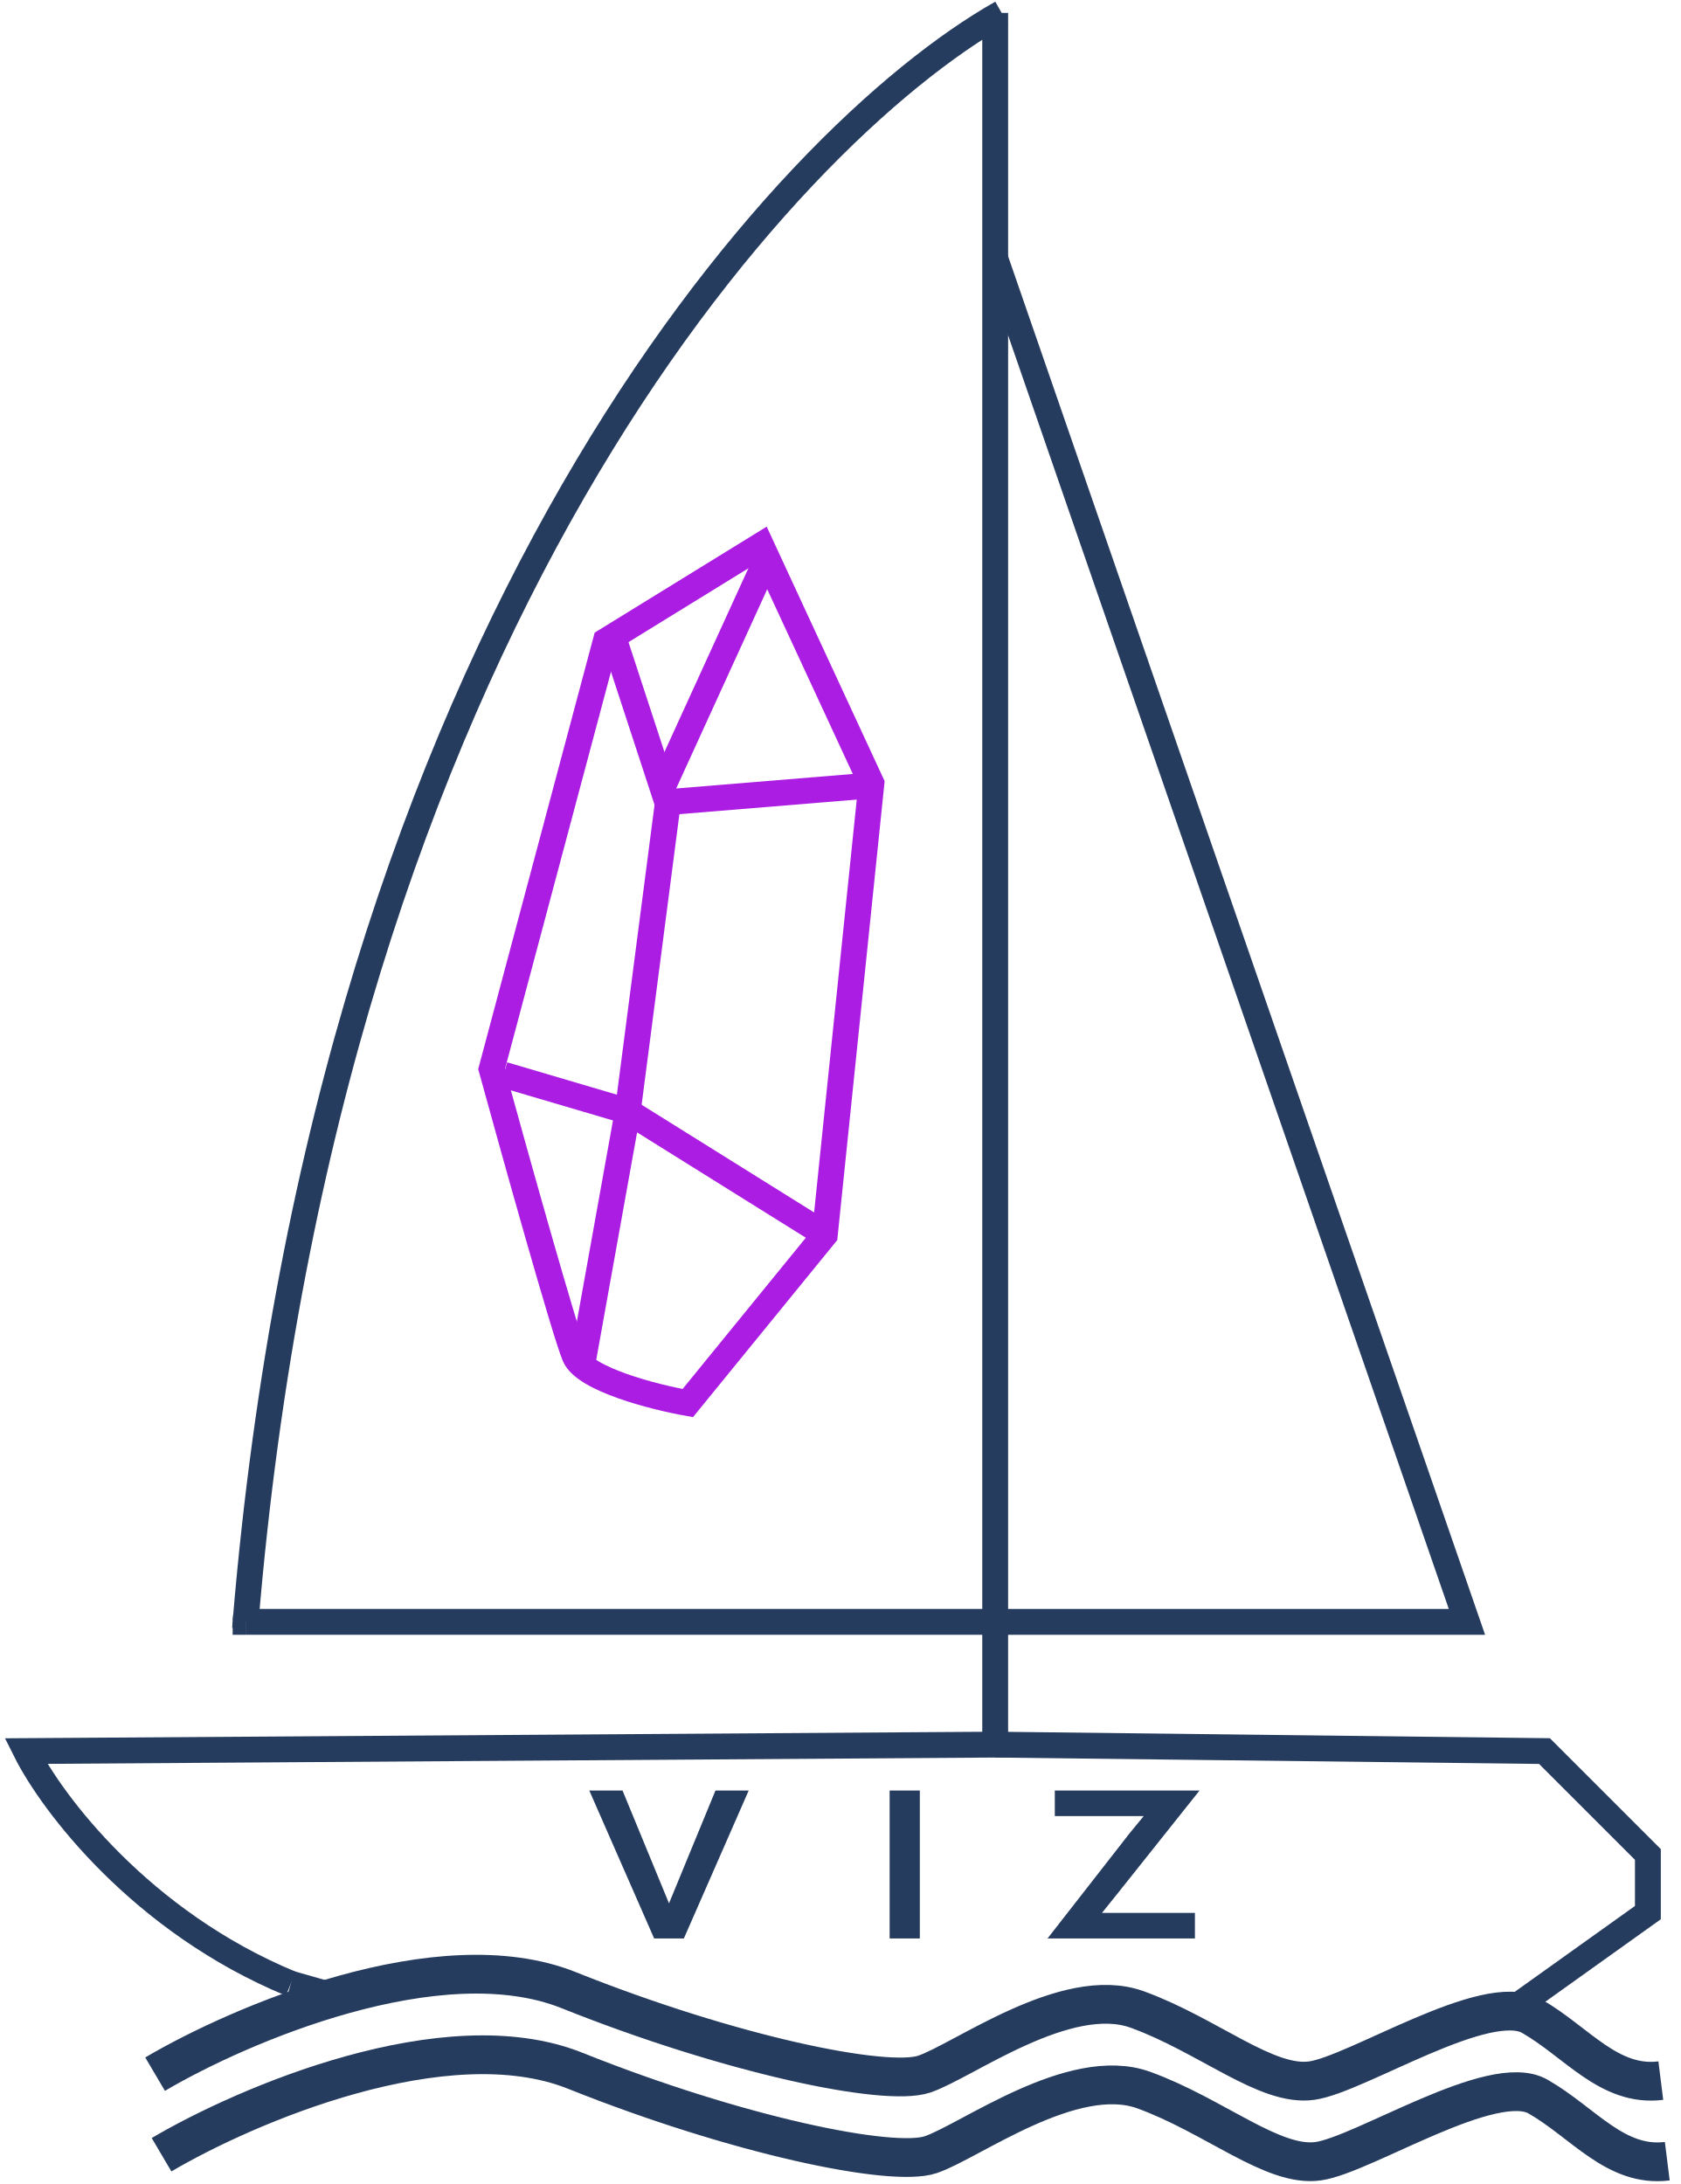
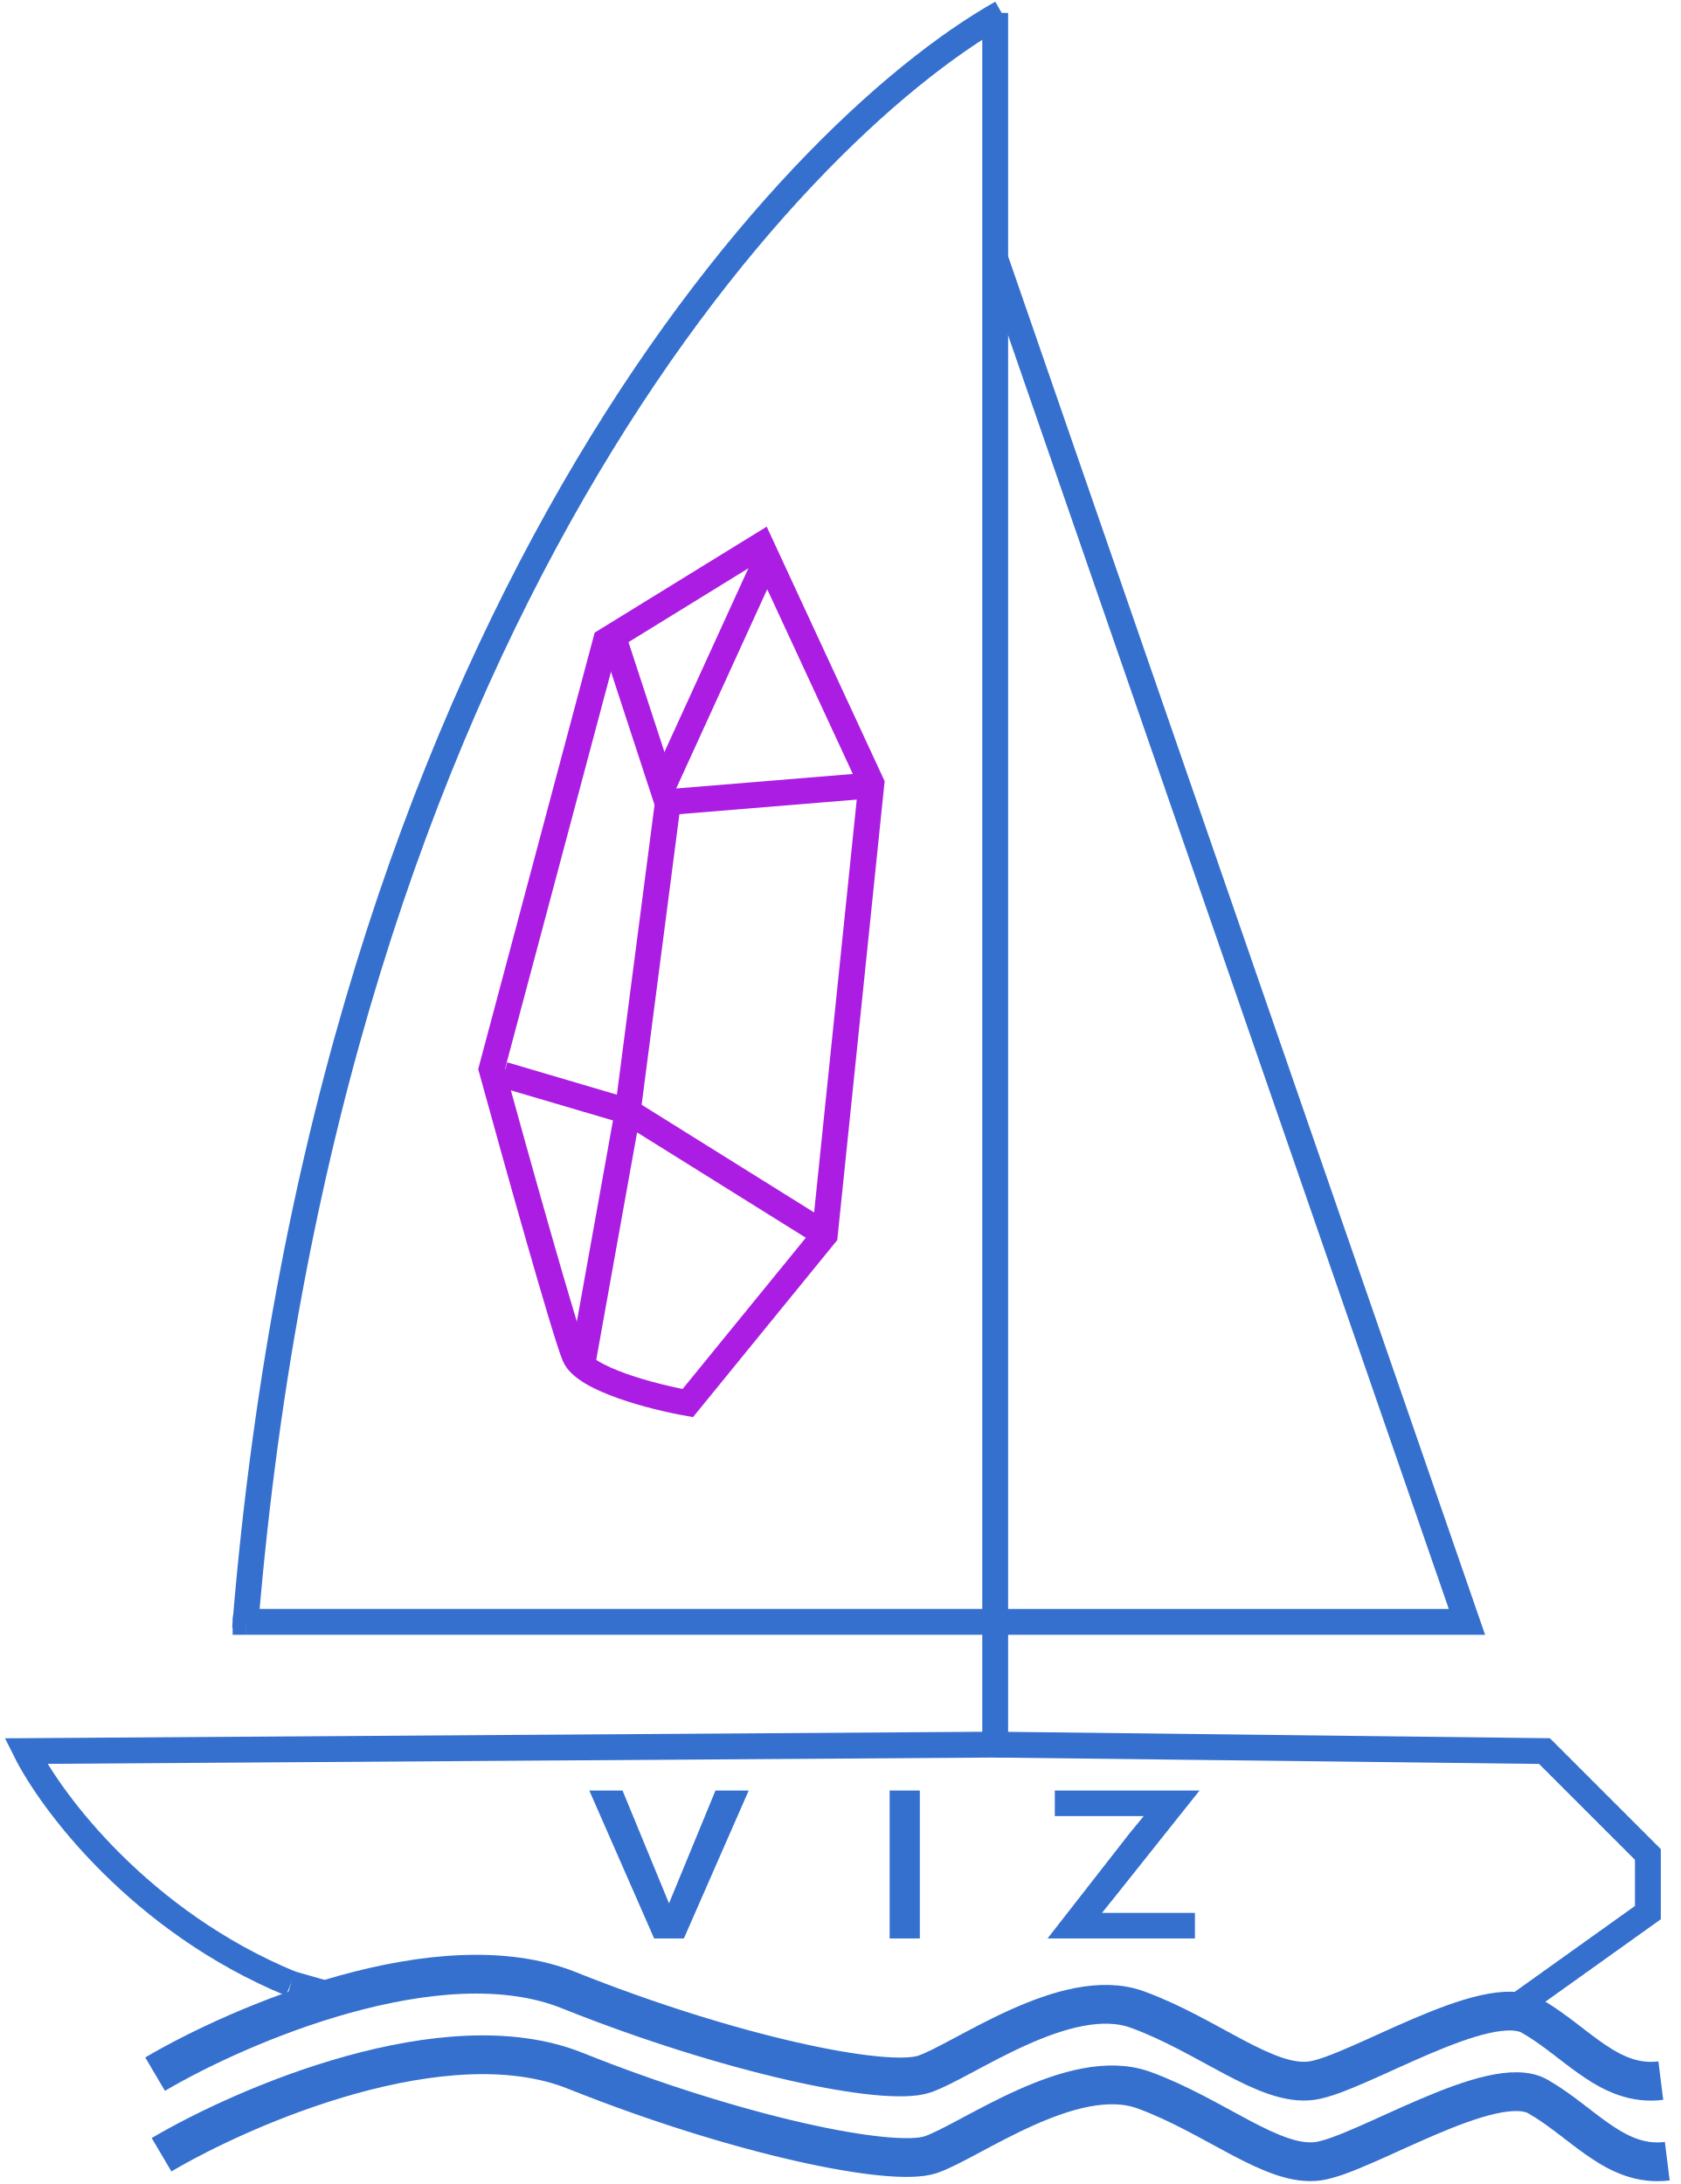
<svg xmlns="http://www.w3.org/2000/svg" width="130" height="169" viewBox="0 0 130 169" fill="none">
-   <path d="M87.392 141.87L88.491 140.53H81.613V138.552H92.812L86.403 146.602L85.261 148.022H92.453V150H81.049L87.392 141.87Z" fill="#263C5F" />
+   <path d="M87.392 141.87L88.491 140.53H81.613V138.552H92.812L86.403 146.602L85.261 148.022H92.453V150H81.049L87.392 141.87Z" fill="#3570CF" />
  <path d="M58.887 42.194L46.874 49.596L38.035 82.727C39.862 89.379 43.708 103.135 44.473 104.936C45.238 106.738 50.619 108.11 53.215 108.571L63.816 95.56L65.62 78.089L67.423 60.618L58.887 42.194Z" stroke="#AC1DE3" stroke-width="2" />
  <path d="M47.635 49.87L51.628 62.074L67.708 60.752" stroke="#AC1DE3" stroke-width="2" />
  <path d="M59.5 42.887L51.244 60.959" stroke="#AC1DE3" stroke-width="2" />
  <path d="M51.677 62.086L48.57 85.997L38.96 83.163" stroke="#AC1DE3" stroke-width="2" />
  <path d="M63.825 95.521L48.57 85.996L45.143 105.074" stroke="#AC1DE3" stroke-width="2" />
-   <path d="M45.595 138.552H48.166L51.762 147.283L55.358 138.552H57.929L52.912 150H50.612L45.595 138.552Z" fill="#263C5F" />
-   <path d="M68.833 138.552H71.169V150H68.833V138.552Z" fill="#263C5F" />
-   <path d="M77 135L119.5 135.5L127.5 143.5V148L117 155.5" stroke="#263C5F" stroke-width="2" />
-   <path d="M77.5 1C60.667 10.5 25.4 48.7 19 125.5" stroke="#263C5F" stroke-width="2" />
-   <path d="M19 125.5H77V1" stroke="#263C5F" stroke-width="2" />
-   <path d="M77 125.5H113.5L77 20" stroke="#263C5F" stroke-width="2" />
-   <path d="M77 125.5V135L2 135.5C4 139.5 10.9 148.7 22.5 153.5" stroke="#263C5F" stroke-width="2" />
-   <path d="M22.5 153.5L26 154.5" stroke="#263C5F" stroke-width="2" />
-   <path d="M12 160.5C18.5 156.666 34 150 44 154C56.5 159 68.5 161.5 71.5 160.5C74.5 159.5 82.5 153.5 88 155.5C93.5 157.5 98 161.5 101.5 161C105 160.5 115 154 118.5 156C122 158 124.5 161.5 128.5 161" stroke="#263C5F" stroke-width="3" />
-   <path d="M12.5 166.735C19 162.902 34.5 156.235 44.5 160.235C57 165.235 69 167.735 72 166.735C75 165.735 83 159.735 88.5 161.735C94 163.735 98.5 167.735 102 167.235C105.5 166.735 115.5 160.235 119 162.235C122.5 164.235 125 167.735 129 167.235" stroke="#263C5F" stroke-width="3" />
-   <path d="M19 126L18.5 126.001L18 126.001" stroke="#263C5F" />
-   <path d="M18.998 125.539L18.5 125.5L18.002 125.461" stroke="#263C5F" />
+   <path d="M45.595 138.552H48.166L51.762 147.283L55.358 138.552H57.929L52.912 150H50.612L45.595 138.552Z" fill="#3570CF" />
+   <path d="M68.833 138.552H71.169V150H68.833V138.552Z" fill="#3570CF" />
+   <path d="M77 135L119.5 135.5L127.5 143.5V148L117 155.5" stroke="#3570CF" stroke-width="2" />
+   <path d="M77.5 1C60.667 10.5 25.4 48.7 19 125.5" stroke="#3570CF" stroke-width="2" />
+   <path d="M19 125.5H77V1" stroke="#3570CF" stroke-width="2" />
+   <path d="M77 125.5H113.5L77 20" stroke="#3570CF" stroke-width="2" />
+   <path d="M77 125.5V135L2 135.5C4 139.5 10.9 148.7 22.5 153.5" stroke="#3570CF" stroke-width="2" />
+   <path d="M22.5 153.5L26 154.5" stroke="#3570CF" stroke-width="2" />
+   <path d="M12 160.5C18.5 156.666 34 150 44 154C56.5 159 68.5 161.5 71.5 160.5C74.5 159.5 82.5 153.5 88 155.5C93.5 157.5 98 161.5 101.5 161C105 160.5 115 154 118.5 156C122 158 124.5 161.5 128.5 161" stroke="#3570CF" stroke-width="3" />
+   <path d="M12.5 166.735C19 162.902 34.5 156.235 44.5 160.235C57 165.235 69 167.735 72 166.735C75 165.735 83 159.735 88.5 161.735C94 163.735 98.5 167.735 102 167.235C105.5 166.735 115.5 160.235 119 162.235C122.5 164.235 125 167.735 129 167.235" stroke="#3570CF" stroke-width="3" />
+   <path d="M19 126L18.5 126.001L18 126.001" stroke="#3570CF" />
+   <path d="M18.998 125.539L18.5 125.5L18.002 125.461" stroke="#3570CF" />
</svg>
